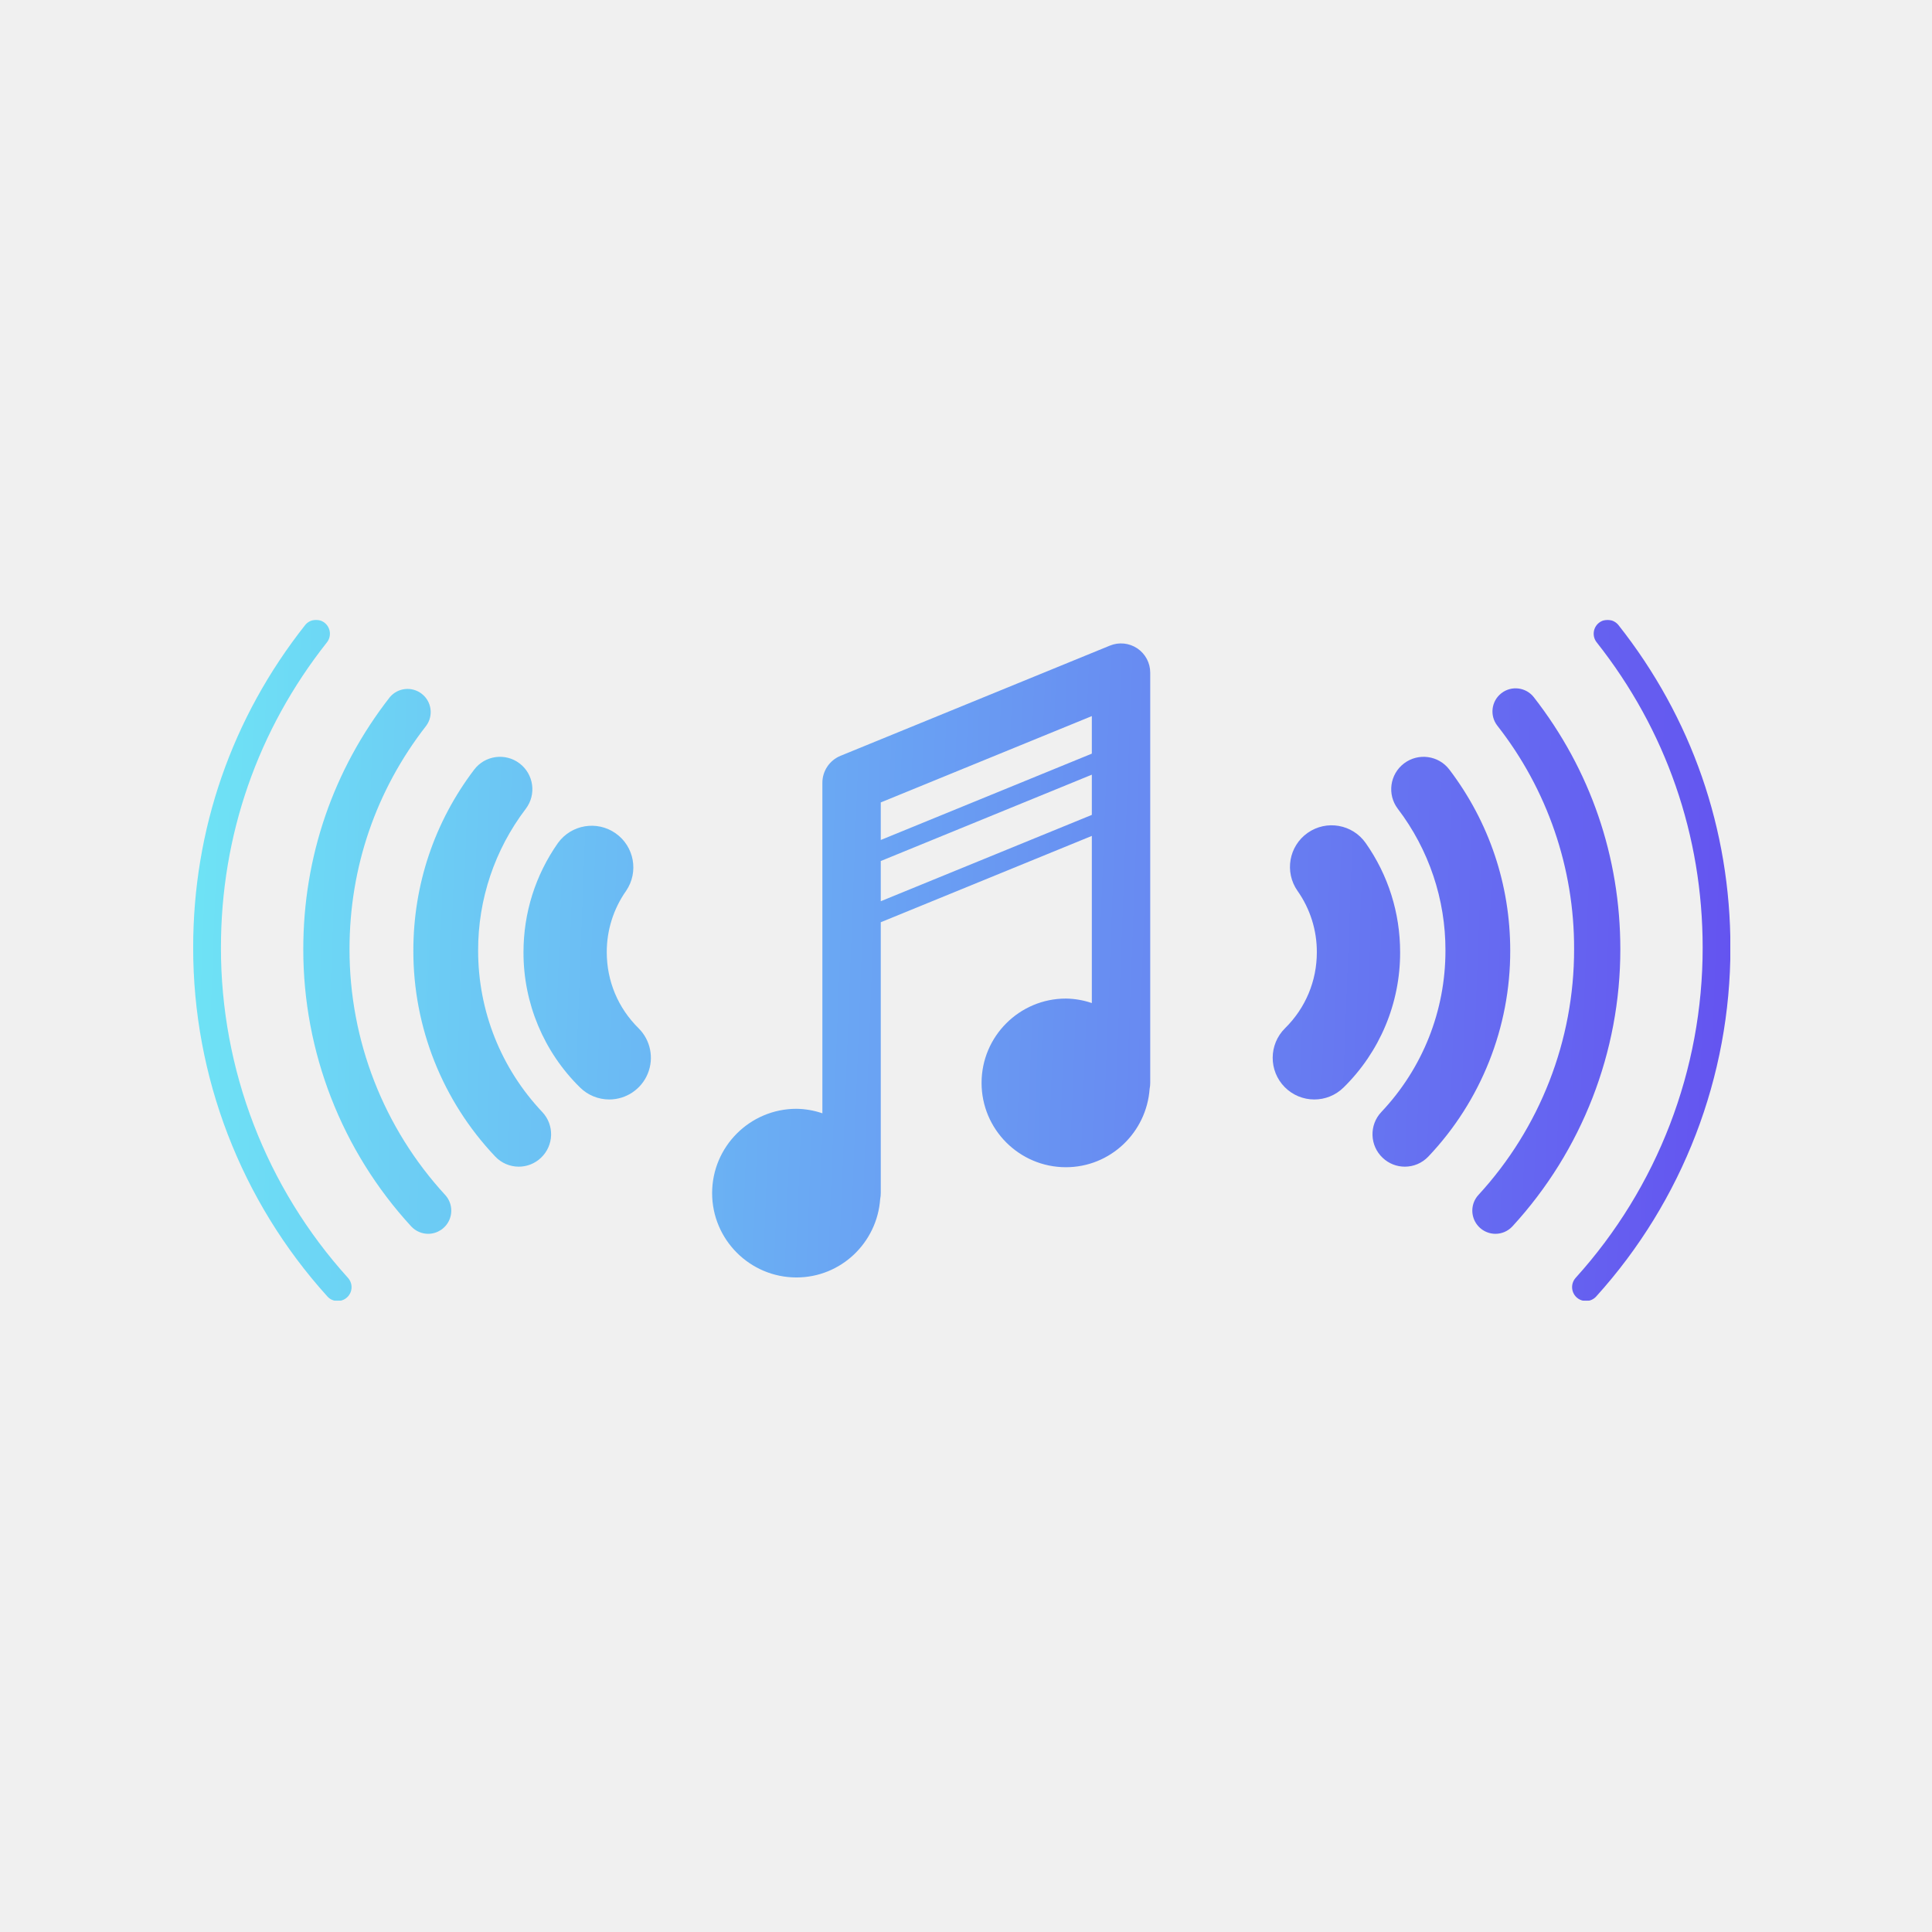
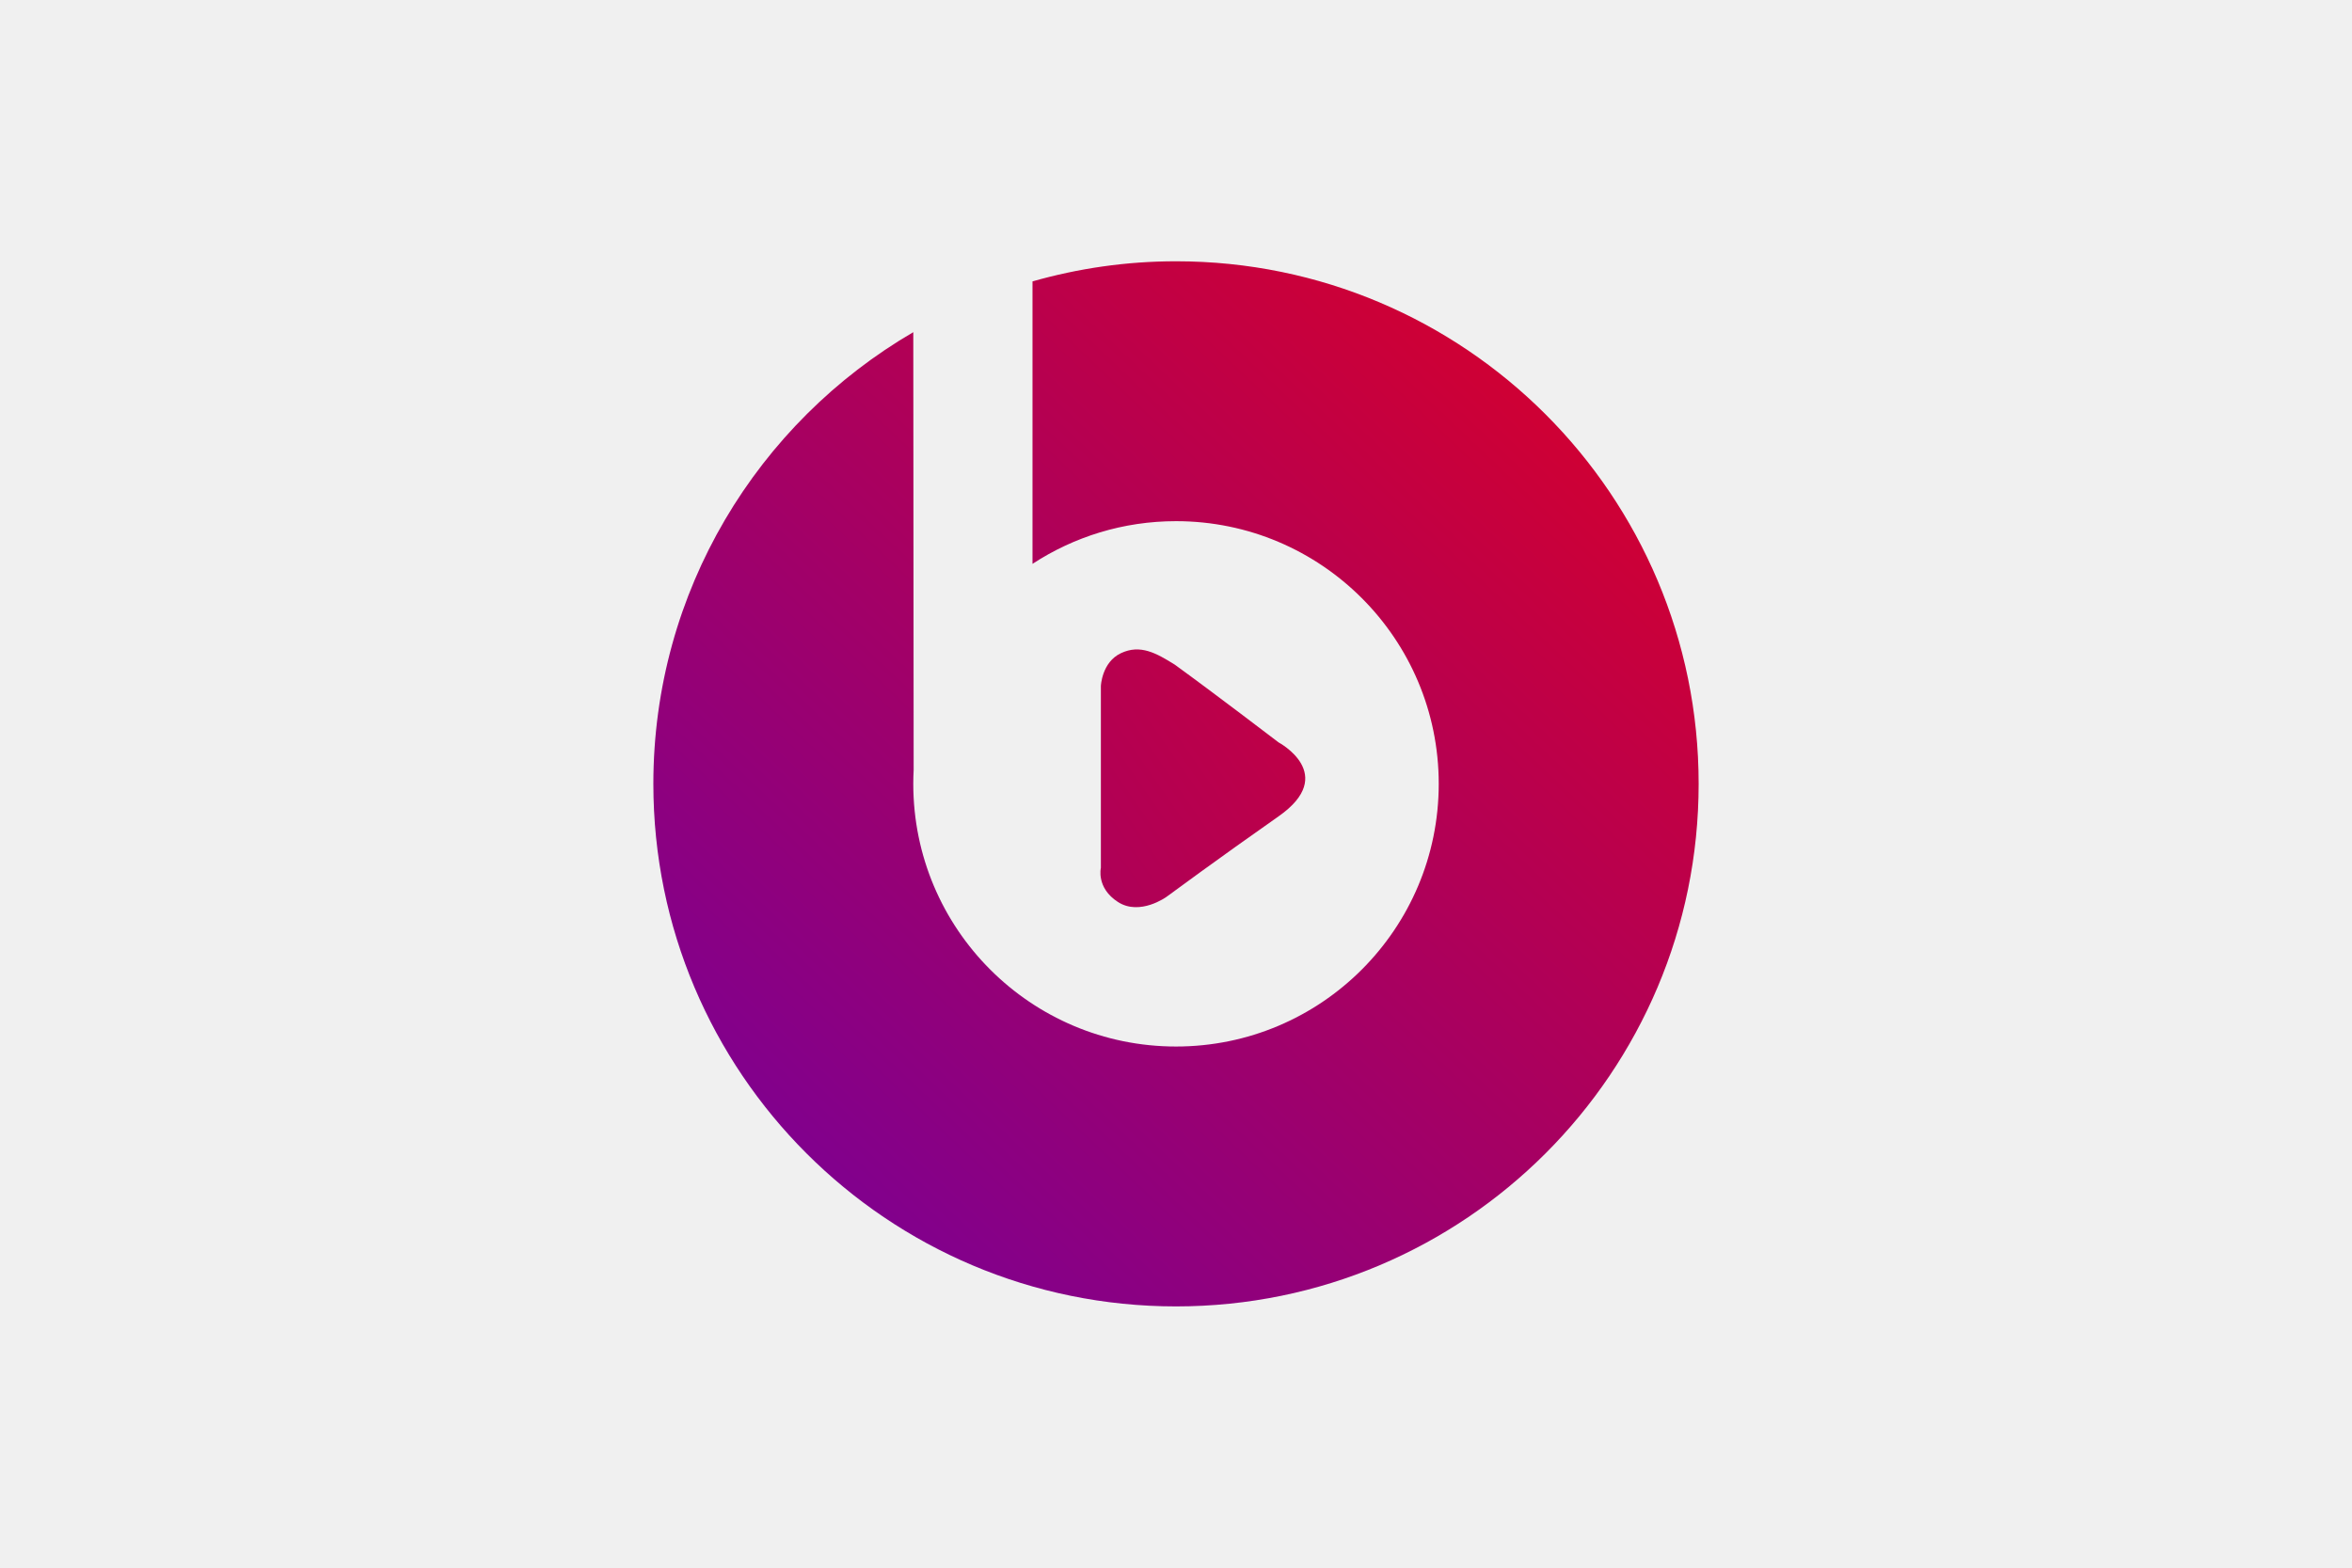
- <svg xmlns="http://www.w3.org/2000/svg" version="1.1" width="128" height="128" viewBox="0 0 128 128">
-   <g transform="matrix(0.8046875,0,0,0.8046875,12.22158,40.69749)">
-     <svg viewBox="0 0 96 43" data-background-color="#ffffff" preserveAspectRatio="xMidYMid meet" height="57" width="128">
-       <g id="tight-bounds" transform="matrix(1,0,0,1,0.2595,0.3458593)">
-         <svg viewBox="0 0 95.481 42.308" height="42.308" width="95.481">
-           <g>
-             <svg viewBox="0 0 95.481 42.308" height="42.308" width="95.481">
-               <g>
-                 <svg viewBox="0 0 95.481 42.308" height="42.308" width="95.481">
-                   <g id="textblocktransform">
-                     <svg viewBox="0 0 95.481 42.308" height="42.308" width="95.481" id="textblock">
-                       <g>
-                         <svg viewBox="0 0 95.481 42.308" height="42.308" width="95.481">
-                           <g>
-                             <svg viewBox="0 0 95.481 42.308" height="42.308" width="95.481">
-                               <g>
-                                 <svg version="1.1" x="0" y="0" viewBox="4.848 4.865 90.182 39.96" enable-background="new 0 0 100 49.571" xml:space="preserve" height="42.308" width="95.481" class="icon-icon-0" data-fill-palette-color="accent" id="icon-0" />
-                               </g>
-                             </svg>
-                           </g>
-                         </svg>
-                       </g>
-                     </svg>
-                   </g>
-                 </svg>
-               </g>
-             </svg>
-           </g>
-           <defs />
-           <mask id="d5b96d38-d4fa-465e-bd5c-95fc1a23d3f5">
-             <g id="SvgjsG1096">
-               <svg viewBox="0 0 95.481 42.308" height="42.308" width="95.481">
-                 <g>
-                   <svg viewBox="0 0 95.481 42.308" height="42.308" width="95.481">
-                     <g>
-                       <svg viewBox="0 0 95.481 42.308" height="42.308" width="95.481">
-                         <g id="SvgjsG1095">
-                           <svg viewBox="0 0 95.481 42.308" height="42.308" width="95.481" id="SvgjsSvg1094">
-                             <g>
-                               <svg viewBox="0 0 95.481 42.308" height="42.308" width="95.481">
-                                 <g>
-                                   <svg viewBox="0 0 95.481 42.308" height="42.308" width="95.481">
-                                     <g>
-                                       <svg version="1.1" x="0" y="0" viewBox="4.848 4.865 90.182 39.96" enable-background="new 0 0 100 49.571" xml:space="preserve" height="42.308" width="95.481" class="icon-icon-0" data-fill-palette-color="accent" id="SvgjsSvg1093">
-                                         <g fill="white">
-                                           <path d="M60.993 7.96A1.714 1.714 0 0 0 58.631 6.375L42.823 12.842A1.71 1.71 0 0 0 41.76 14.427V33.813A4.9 4.9 0 0 0 40.239 33.549C37.51 33.549 35.292 35.768 35.292 38.496S37.511 43.443 40.239 43.443C42.848 43.443 44.969 41.406 45.151 38.841 45.173 38.73 45.185 38.612 45.185 38.495V22.605L57.567 17.54V27.346A4.9 4.9 0 0 0 56.046 27.082C53.317 27.082 51.099 29.3 51.099 32.029S53.317 36.976 56.046 36.976C58.655 36.976 60.776 34.939 60.958 32.374A1.7 1.7 0 0 0 60.993 32.028zM57.567 10.511V12.714L45.185 17.779V15.576zM45.185 21.372V19.014L57.567 13.948V16.307z" fill="white" />
-                                           <g fill="white">
-                                             <g fill="white">
-                                               <path d="M29.26 33.002A2.44 2.44 0 0 1 27.541 32.297 11.08 11.08 0 0 1 24.226 24.363C24.226 22.055 24.924 19.84 26.247 17.957A2.443 2.443 0 0 1 30.245 20.765 6.23 6.23 0 0 0 29.111 24.363C29.111 26.05 29.772 27.635 30.976 28.822A2.444 2.444 0 0 1 29.26 33.002" fill="white" />
-                                             </g>
-                                             <g fill="white">
-                                               <path d="M23.948 36.944A1.9 1.9 0 0 1 22.567 36.348 17.5 17.5 0 0 1 17.765 24.271C17.765 20.402 18.999 16.729 21.333 13.652A1.9 1.9 0 1 1 24.361 15.949 13.67 13.67 0 0 0 21.565 24.271C21.565 27.807 22.902 31.17 25.328 33.738A1.9 1.9 0 0 1 25.25 36.424 1.88 1.88 0 0 1 23.948 36.944" fill="white" />
-                                             </g>
-                                             <g fill="white">
-                                               <path d="M18.637 40.883C18.271 40.883 17.904 40.735 17.635 40.444A24 24 0 0 1 11.308 24.184C11.308 18.772 13.062 13.663 16.382 9.405A1.358 1.358 0 0 1 18.522 11.075C15.578 14.85 14.02 19.383 14.02 24.184A21.27 21.27 0 0 0 19.636 38.608 1.36 1.36 0 0 1 18.637 40.883" fill="white" />
-                                             </g>
-                                             <g fill="white">
-                                               <path d="M13.325 44.825A0.8 0.8 0 0 1 12.721 44.557 30.47 30.47 0 0 1 4.848 24.095C4.848 17.154 7.119 10.611 11.416 5.173A0.82 0.82 0 0 1 12.562 5.039 0.82 0.82 0 0 1 12.696 6.185C8.627 11.33 6.477 17.524 6.477 24.095A28.84 28.84 0 0 0 13.929 43.466 0.812 0.812 0 0 1 13.325 44.825" fill="white" />
-                                             </g>
-                                           </g>
-                                           <g fill="white">
-                                             <g fill="white">
-                                               <path d="M70.62 33.002C71.239 33.002 71.86 32.768 72.337 32.297A11.07 11.07 0 0 0 75.653 24.363C75.653 22.055 74.956 19.84 73.632 17.957A2.444 2.444 0 0 0 70.228 17.362 2.445 2.445 0 0 0 69.634 20.765 6.2 6.2 0 0 1 70.767 24.363C70.767 26.05 70.107 27.635 68.902 28.822A2.445 2.445 0 0 0 68.882 32.277 2.44 2.44 0 0 0 70.62 33.002" fill="white" />
-                                             </g>
-                                             <g fill="white">
-                                               <path d="M75.93 36.944C76.436 36.944 76.936 36.743 77.311 36.348A17.5 17.5 0 0 0 82.112 24.271C82.112 20.402 80.878 16.729 78.544 13.652A1.899 1.899 0 1 0 75.517 15.949 13.66 13.66 0 0 1 78.312 24.271C78.312 27.807 76.976 31.17 74.55 33.738A1.9 1.9 0 0 0 74.628 36.424C74.995 36.772 75.461 36.944 75.93 36.944" fill="white" />
-                                             </g>
-                                             <g fill="white">
-                                               <path d="M81.243 40.883C81.608 40.883 81.975 40.735 82.243 40.444A24 24 0 0 0 88.571 24.184C88.571 18.772 86.817 13.663 83.497 9.405A1.356 1.356 0 1 0 81.357 11.075 21.13 21.13 0 0 1 85.859 24.184 21.26 21.26 0 0 1 80.242 38.608 1.36 1.36 0 0 0 81.243 40.883" fill="white" />
-                                             </g>
-                                             <g fill="white">
-                                               <path d="M86.553 44.825A0.8 0.8 0 0 0 87.157 44.557 30.47 30.47 0 0 0 95.03 24.095C95.03 17.154 92.759 10.611 88.462 5.173A0.82 0.82 0 0 0 87.317 5.039 0.817 0.817 0 0 0 87.184 6.185C91.252 11.33 93.401 17.524 93.401 24.095A28.84 28.84 0 0 1 85.95 43.466 0.814 0.814 0 0 0 86.553 44.825" fill="white" />
-                                             </g>
-                                           </g>
-                                         </g>
-                                       </svg>
-                                     </g>
-                                   </svg>
-                                 </g>
-                               </svg>
-                             </g>
-                           </svg>
-                         </g>
-                       </svg>
-                     </g>
-                   </svg>
-                 </g>
-                 <defs>
-                   <mask />
-                 </defs>
-               </svg>
-               <rect width="95.481" height="42.308" fill="black" stroke="none" visibility="hidden" />
-             </g>
-           </mask>
-           <linearGradient x1="0" x2="1" y1="0.578" y2="0.595" id="cbfc44ab-bbe9-42db-af34-16c06edbf378">
-             <stop stop-color="#6ee2f5" offset="0" />
-             <stop stop-color="#6454f0" offset="1" />
-           </linearGradient>
-           <rect width="95.481" height="42.308" fill="url(#cbfc44ab-bbe9-42db-af34-16c06edbf378)" mask="url(#d5b96d38-d4fa-465e-bd5c-95fc1a23d3f5)" data-fill-palette-color="accent" />
-         </svg>
-         <rect width="95.481" height="42.308" fill="none" stroke="none" visibility="hidden" />
-       </g>
-     </svg>
+ <svg xmlns="http://www.w3.org/2000/svg" height="800" width="1200" viewBox="-120 -200.008 1040 1200.05">
+   <defs>
+     <linearGradient gradientUnits="userSpaceOnUse" gradientTransform="scale(.99998 1.00002)" id="a" y2="700.337" x2="131.401" y1="122.013" x1="677.827">
+       <stop offset="0%" stop-color="#CE0035" />
+       <stop offset="100%" stop-color="#81008D" />
+     </linearGradient>
+     <linearGradient gradientUnits="userSpaceOnUse" gradientTransform="scale(.89139 1.12185)" id="b" y2="430.191" x2="384.969" y1="303.155" x1="530.205">
+       <stop offset="0%" stop-color="#BF0046" />
+       <stop offset="100%" stop-color="#AE0058" />
+     </linearGradient>
+   </defs>
+   <g fill-rule="evenodd" fill="none">
+     <path fill="url(#a)" d="M291.177 16.364v216.222c31.58-20.638 69.288-32.68 109.833-32.68 111.044 0 201.072 90.024 201.072 201.076 0 111.051-90.028 201.077-201.072 201.077-111.051 0-201.08-90.026-201.08-201.077 0-3.572.102-7.12.282-10.649l-.281-335.092C80.994 124.565 1 253.392 1 400.98 1 621.904 180.097 801 401.018 801 621.936 801 801 621.903 801 400.982 801 180.064 621.936.967 401.018.967c-38.11 0-74.923 5.442-109.841 15.397z" transform="translate(-1 -.967)" />
+     <path fill="url(#b)" d="M356.586 491.434c-16.799-10.823-13.08-26.18-13.08-26.18V326.125s.646-18.24 15.387-25.178c14.74-6.937 26.903-.112 41.128 8.764 29.131 21.082 79.512 59.562 79.512 59.562s45.88 24.417 0 56.566c-45.879 32.15-85.816 61.651-85.816 61.651s-20.332 14.766-37.131 3.944z" transform="translate(-1 -.967)" />
  </g>
</svg>
